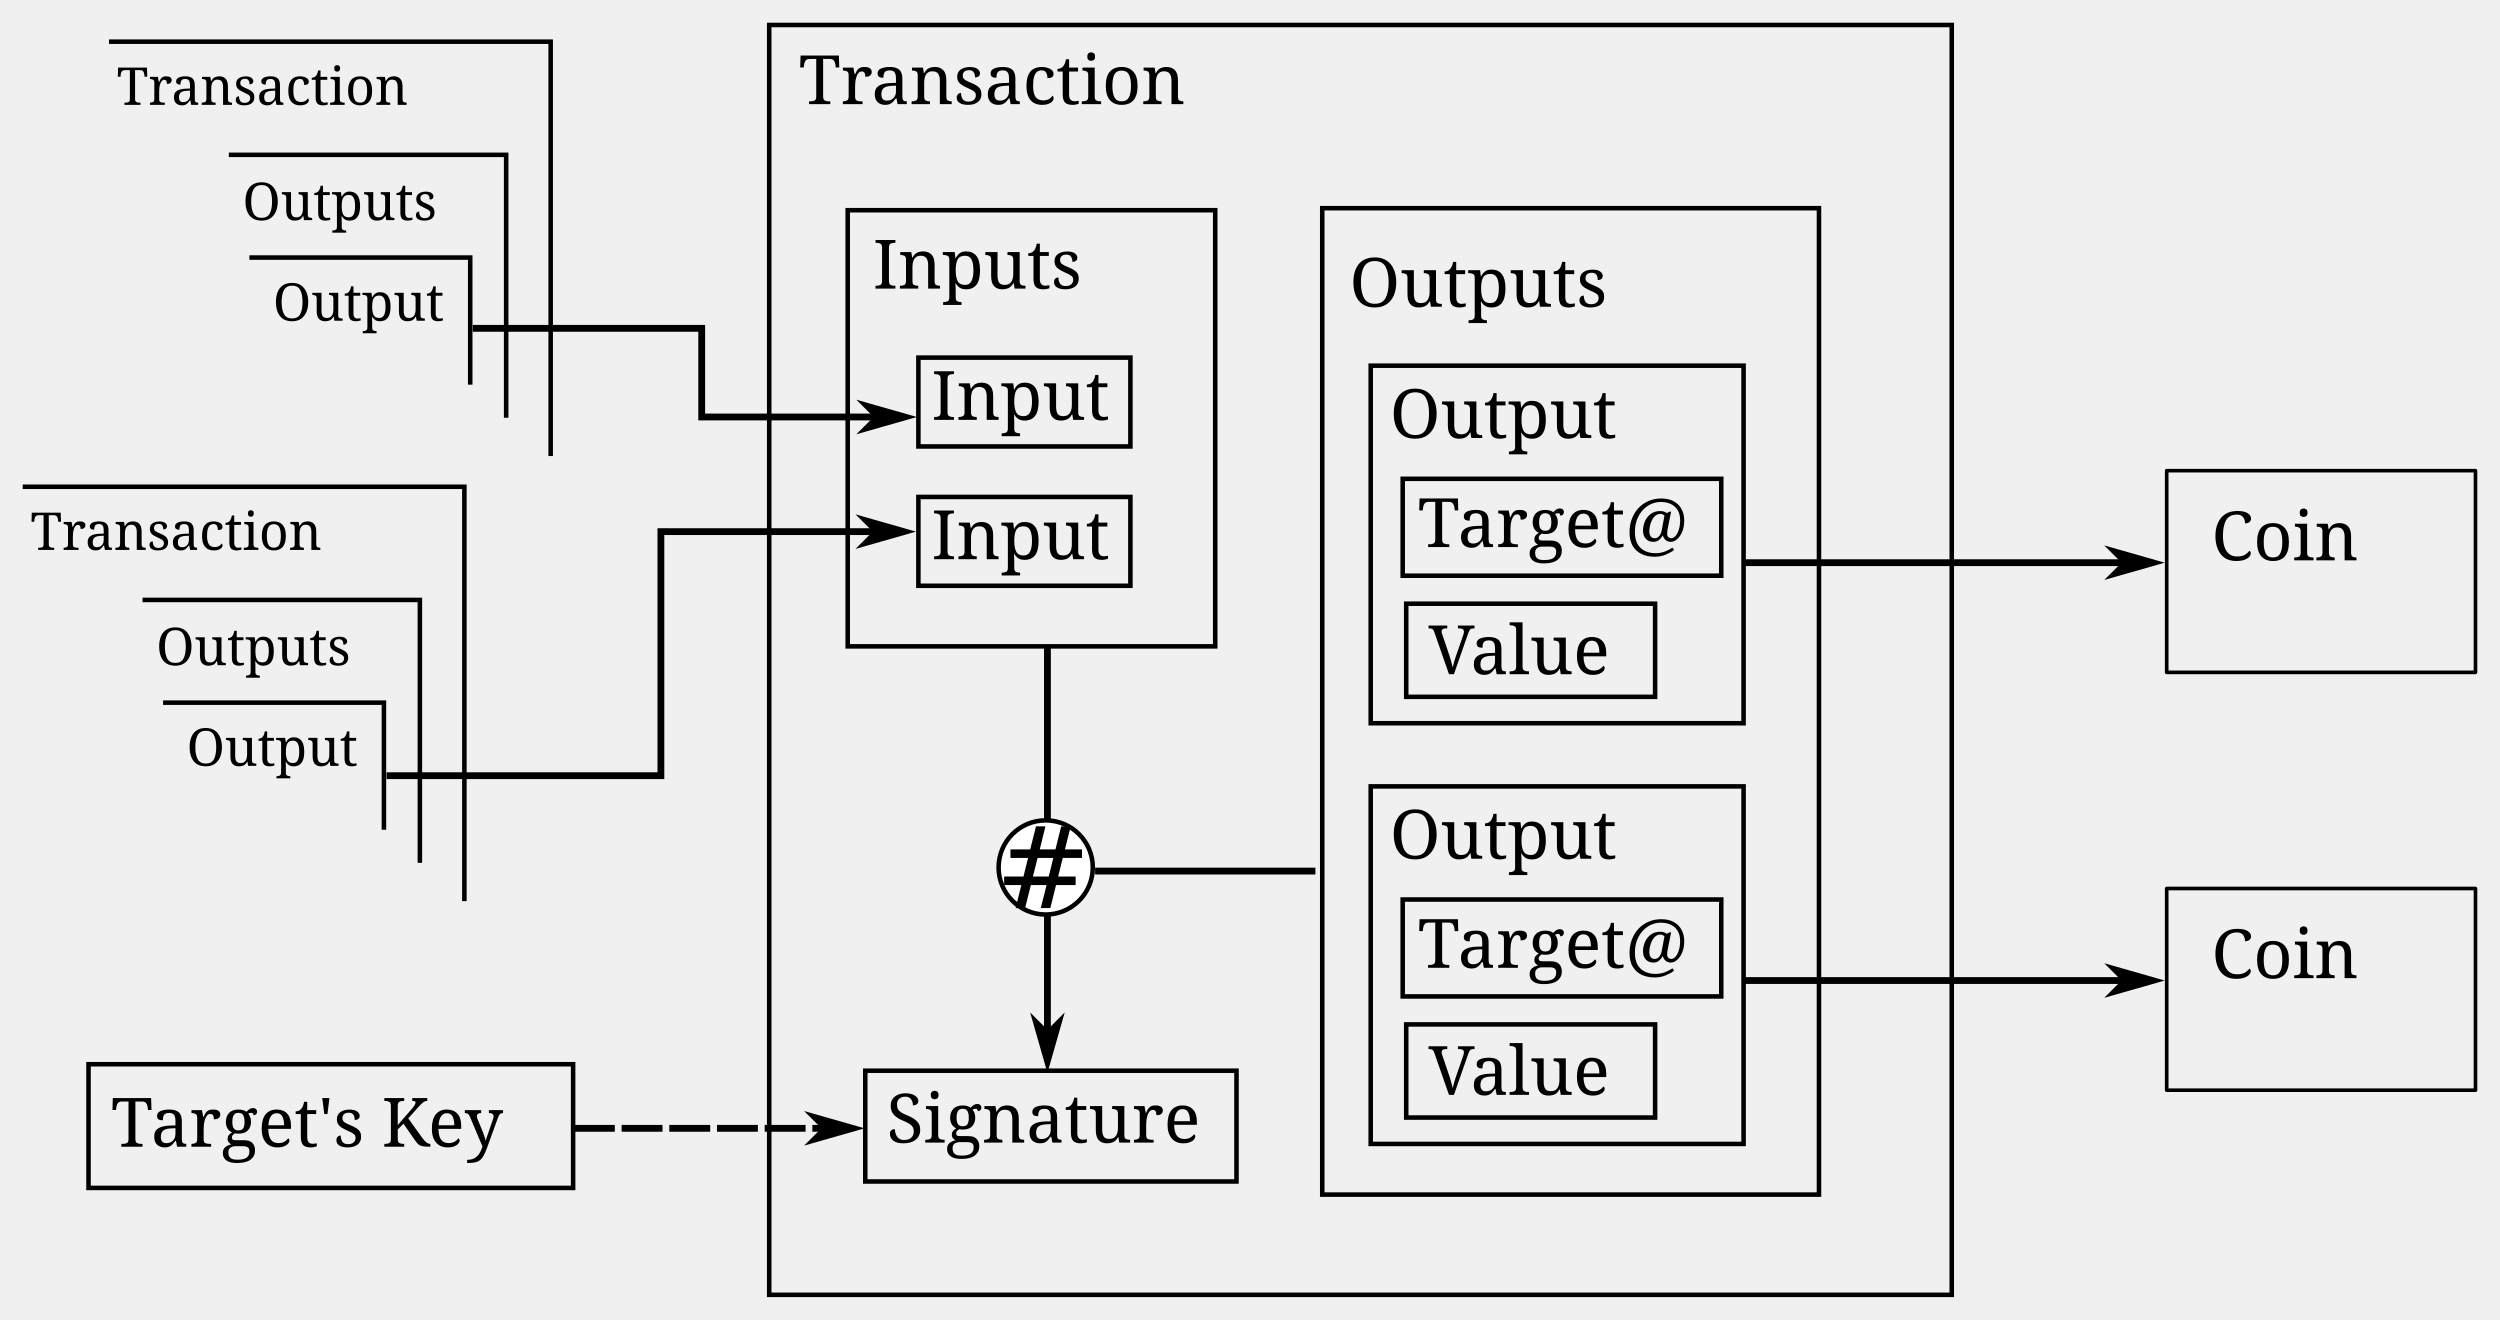
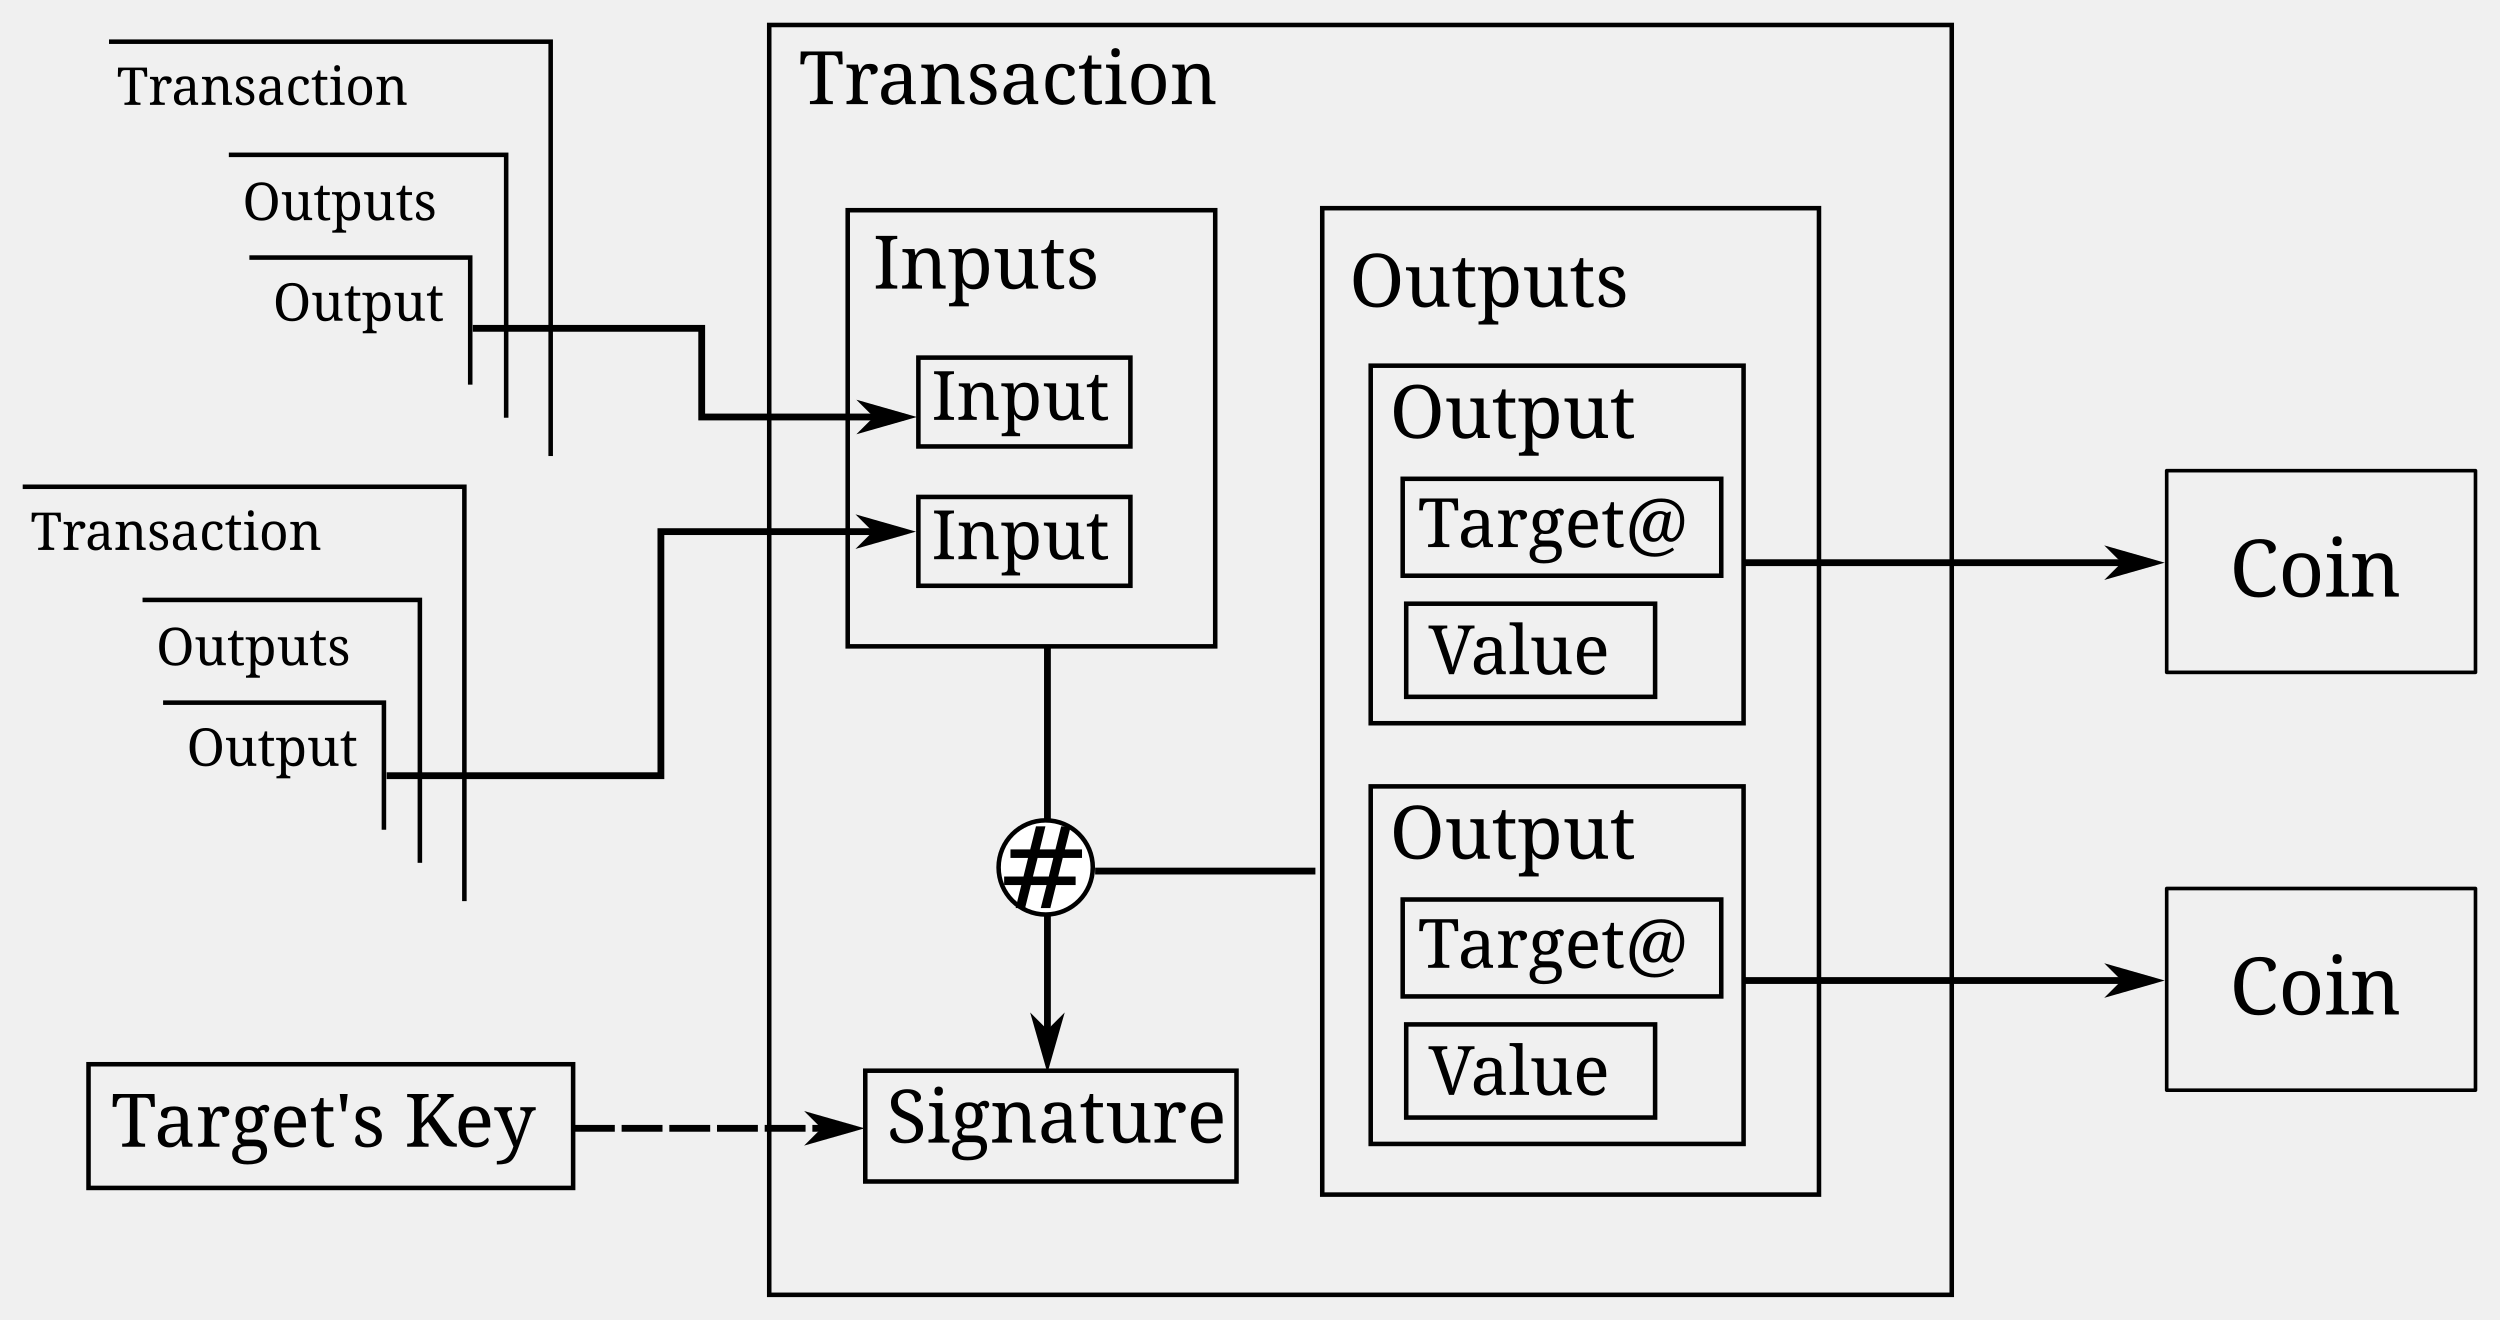
<svg xmlns="http://www.w3.org/2000/svg" width="550.448" height="290.594" id="svg2" version="1.1">
  <defs id="defs4">
    <marker orient="auto" refY="0" refX="0" id="Arrow2Lend" style="overflow:visible">
      <path id="path3944" style="fill-rule:evenodd;stroke-width:0.625;stroke-linejoin:round" d="M 8.719,4.034 -2.207,0.016 8.719,-4.002 c -1.745,2.372 -1.735,5.617 -6e-7,8.035 z" transform="matrix(-1.1,0,0,-1.1,-1.1,0)" />
    </marker>
    <marker orient="auto" refY="0" refX="0" id="Arrow1Sstart" style="overflow:visible">
      <path id="path3935" d="M 0,0 5,-5 -12.5,0 5,5 0,0 Z" style="fill-rule:evenodd;stroke:#000000;stroke-width:1pt" transform="matrix(0.2,0,0,0.2,1.2,0)" />
    </marker>
    <marker orient="auto" refY="0" refX="0" id="Arrow1Send" style="overflow:visible">
      <path id="path3938" d="M 0,0 5,-5 -12.5,0 5,5 0,0 Z" style="fill-rule:evenodd;stroke:#000000;stroke-width:1pt" transform="matrix(-0.2,0,0,-0.2,-1.2,0)" />
    </marker>
    <marker orient="auto" refY="0" refX="0" id="Arrow1Mend" style="overflow:visible">
      <path id="path3932" d="M 0,0 5,-5 -12.5,0 5,5 0,0 Z" style="fill-rule:evenodd;stroke:#000000;stroke-width:1pt" transform="matrix(-0.4,0,0,-0.4,-4,0)" />
    </marker>
    <marker orient="auto" refY="0" refX="0" id="Arrow1Lend" style="overflow:visible">
      <path id="path3926" d="M 0,0 5,-5 -12.5,0 5,5 0,0 Z" style="fill-rule:evenodd;stroke:#000000;stroke-width:1pt" transform="matrix(-0.8,0,0,-0.8,-10,0)" />
    </marker>
    <marker orient="auto" refY="0" refX="0" id="Arrow1Mend-8" style="overflow:visible">
      <path id="path3932-1" d="M 0,0 5,-5 -12.5,0 5,5 0,0 Z" style="fill-rule:evenodd;stroke:#000000;stroke-width:1pt" transform="matrix(-0.4,0,0,-0.4,-4,0)" />
    </marker>
    <marker orient="auto" refY="0" refX="0" id="Arrow1Mend-8-1" style="overflow:visible">
      <path id="path3932-1-4" d="M 0,0 5,-5 -12.5,0 5,5 0,0 Z" style="fill-rule:evenodd;stroke:#000000;stroke-width:1pt" transform="matrix(-0.4,0,0,-0.4,-4,0)" />
    </marker>
    <marker orient="auto" refY="0" refX="0" id="Arrow1Mend-8-0" style="overflow:visible">
      <path id="path3932-1-0" d="M 0,0 5,-5 -12.5,0 5,5 0,0 Z" style="fill-rule:evenodd;stroke:#000000;stroke-width:1pt" transform="matrix(-0.4,0,0,-0.4,-4,0)" />
    </marker>
  </defs>
  <g id="layer1" transform="translate(-63.37692,-102.5697)">
    <rect style="color:#000000;display:inline;overflow:visible;visibility:visible;fill:none;stroke:#000000;stroke-width:1px;stroke-linecap:butt;stroke-linejoin:miter;stroke-miterlimit:4;stroke-dasharray:none;stroke-dashoffset:0;stroke-opacity:1;marker:none;enable-background:accumulate" id="rect2985" width="260.369" height="279.594" x="232.743" y="108.07" />
-     <text xml:space="preserve" style="font-style:normal;font-variant:normal;font-weight:normal;font-stretch:normal;font-size:15px;line-height:125%;font-family:serif;-inkscape-font-specification:serif;letter-spacing:0px;word-spacing:0px;fill:#000000;fill-opacity:1;stroke:none" x="239.27" y="125.505" id="text2987">
-       <tspan id="tspan2989" x="239.27" y="125.505">Transaction</tspan>
+     <text xml:space="preserve" style="font-style:normal;font-variant:normal;font-weight:normal;font-stretch:normal;font-size:15px;line-height:125%;font-family:Georgia, Georgia1, serif;-inkscape-font-specification:'Georgia, Georgia1, serif';letter-spacing:0px;word-spacing:0px;fill:#000000;fill-opacity:1;stroke:none" x="239.27" y="125.505" id="text2987">
+       <tspan id="tspan2989" x="239.27" y="125.505" style="font-size:16.25px">Transaction</tspan>
    </text>
-     <text id="text9624" y="166.112" x="255.591" style="font-style:normal;font-variant:normal;font-weight:normal;font-stretch:normal;font-size:15px;line-height:125%;font-family:serif;-inkscape-font-specification:serif;letter-spacing:0px;word-spacing:0px;fill:#000000;fill-opacity:1;stroke:none" xml:space="preserve">
-       <tspan y="166.112" x="255.591" id="tspan9626">Inputs</tspan>
+     <text id="text9624" y="166.112" x="255.591" style="font-style:normal;font-variant:normal;font-weight:normal;font-stretch:normal;font-size:15px;line-height:125%;font-family:Georgia, Georgia1, serif;-inkscape-font-specification:'Georgia, Georgia1, serif';letter-spacing:0px;word-spacing:0px;fill:#000000;fill-opacity:1;stroke:none" xml:space="preserve">
+       <tspan y="166.112" x="255.591" id="tspan9626" style="font-size:16.25px">Inputs</tspan>
    </text>
    <rect y="148.853" x="250.026" height="96.031" width="80.915" id="rect9652" style="color:#000000;display:inline;overflow:visible;visibility:visible;fill:none;stroke:#000000;stroke-width:1px;stroke-linecap:butt;stroke-linejoin:miter;stroke-miterlimit:4;stroke-dasharray:none;stroke-dashoffset:0;stroke-opacity:1;marker:none;enable-background:accumulate" />
    <g id="g4325">
      <text xml:space="preserve" style="font-style:normal;font-variant:normal;font-weight:normal;font-stretch:normal;font-size:15px;line-height:125%;font-family:serif;-inkscape-font-specification:serif;letter-spacing:0px;word-spacing:0px;fill:#000000;fill-opacity:1;stroke:none" x="268.483" y="195.01" id="text9628">
-         <tspan style="font-style:normal;font-variant:normal;font-weight:normal;font-stretch:normal;font-family:serif;-inkscape-font-specification:serif" id="tspan9630" x="268.483" y="195.01">Input</tspan>
+         <tspan style="font-style:normal;font-variant:normal;font-weight:normal;font-stretch:normal;font-family:Georgia, Georgia1, serif;-inkscape-font-specification:'Georgia, Georgia1, serif'" id="tspan9630" x="268.483" y="195.01">Input</tspan>
      </text>
      <rect style="color:#000000;display:inline;overflow:visible;visibility:visible;fill:none;stroke:#000000;stroke-width:1px;stroke-linecap:butt;stroke-linejoin:miter;stroke-miterlimit:4;stroke-dasharray:none;stroke-dashoffset:0;stroke-opacity:1;marker:none;enable-background:accumulate" id="rect9654" width="46.682" height="19.562" x="265.585" y="181.308" />
    </g>
    <text xml:space="preserve" style="font-style:normal;font-variant:normal;font-weight:normal;font-stretch:normal;font-size:15px;line-height:125%;font-family:serif;-inkscape-font-specification:serif;letter-spacing:0px;word-spacing:0px;fill:#000000;fill-opacity:1;stroke:none" x="268.483" y="225.686" id="text9656">
-       <tspan id="tspan9658" x="268.483" y="225.686" style="font-style:normal;font-variant:normal;font-weight:normal;font-stretch:normal;font-family:serif;-inkscape-font-specification:serif">Input</tspan>
+       <tspan id="tspan9658" x="268.483" y="225.686" style="font-style:normal;font-variant:normal;font-weight:normal;font-stretch:normal;font-family:Georgia, Georgia1, serif;-inkscape-font-specification:'Georgia, Georgia1, serif'">Input</tspan>
    </text>
    <rect style="color:#000000;display:inline;overflow:visible;visibility:visible;fill:none;stroke:#000000;stroke-width:1px;stroke-linecap:butt;stroke-linejoin:miter;stroke-miterlimit:4;stroke-dasharray:none;stroke-dashoffset:0;stroke-opacity:1;marker:none;enable-background:accumulate" id="rect9660" width="46.682" height="19.562" x="265.585" y="211.985" />
-     <text xml:space="preserve" style="font-style:normal;font-variant:normal;font-weight:normal;font-stretch:normal;font-size:15px;line-height:125%;font-family:serif;-inkscape-font-specification:serif;letter-spacing:0px;word-spacing:0px;fill:#000000;fill-opacity:1;stroke:none" x="360.518" y="170.112" id="text9636">
-       <tspan id="tspan9638" x="360.518" y="170.112">Outputs</tspan>
+     <text xml:space="preserve" style="font-style:normal;font-variant:normal;font-weight:normal;font-stretch:normal;font-size:15px;line-height:125%;font-family:Georgia, Georgia1, serif;-inkscape-font-specification:'Georgia, Georgia1, serif';letter-spacing:0px;word-spacing:0px;fill:#000000;fill-opacity:1;stroke:none" x="360.518" y="170.112" id="text9636">
+       <tspan id="tspan9638" x="360.518" y="170.112" style="font-size:16.25px">Outputs</tspan>
    </text>
    <rect y="148.407" x="354.508" height="217.189" width="109.369" id="rect9672" style="color:#000000;display:inline;overflow:visible;visibility:visible;fill:none;stroke:#000000;stroke-width:1px;stroke-linecap:butt;stroke-linejoin:miter;stroke-miterlimit:4;stroke-dasharray:none;stroke-dashoffset:0;stroke-opacity:1;marker:none;enable-background:accumulate" />
-     <text xml:space="preserve" style="font-style:normal;font-variant:normal;font-weight:normal;font-stretch:normal;font-size:15px;line-height:125%;font-family:serif;-inkscape-font-specification:serif;letter-spacing:0px;word-spacing:0px;fill:#000000;fill-opacity:1;stroke:none" x="369.41" y="199.01" id="text9640">
-       <tspan id="tspan9642" x="369.41" y="199.01">Output</tspan>
+     <text xml:space="preserve" style="font-style:normal;font-variant:normal;font-weight:normal;font-stretch:normal;font-size:15px;line-height:125%;font-family:Georgia, Georgia1, serif;-inkscape-font-specification:'Georgia, Georgia1, serif';letter-spacing:0px;word-spacing:0px;fill:#000000;fill-opacity:1;stroke:none" x="369.41" y="199.01" id="text9640">
+       <tspan id="tspan9642" x="369.41" y="199.01" style="font-size:16.25px">Output</tspan>
    </text>
    <rect y="183.085" x="365.178" height="78.724" width="82.098" id="rect9674" style="color:#000000;display:inline;overflow:visible;visibility:visible;fill:none;stroke:#000000;stroke-width:1px;stroke-linecap:butt;stroke-linejoin:miter;stroke-miterlimit:4;stroke-dasharray:none;stroke-dashoffset:0;stroke-opacity:1;marker:none;enable-background:accumulate" />
-     <text xml:space="preserve" style="font-style:normal;font-variant:normal;font-weight:normal;font-stretch:normal;font-size:15px;line-height:125%;font-family:serif;-inkscape-font-specification:serif;letter-spacing:0px;word-spacing:0px;fill:#000000;fill-opacity:1;stroke:none" x="375.564" y="223.028" id="text9644">
+     <text xml:space="preserve" style="font-style:normal;font-variant:normal;font-weight:normal;font-stretch:normal;font-size:15px;line-height:125%;font-family:Georgia, Georgia1, serif;-inkscape-font-specification:'Georgia, Georgia1, serif';letter-spacing:0px;word-spacing:0px;fill:#000000;fill-opacity:1;stroke:none" x="375.564" y="223.028" id="text9644">
      <tspan id="tspan9646" x="375.564" y="223.028">Target@</tspan>
    </text>
    <rect y="207.993" x="372.221" height="21.34" width="70.14" id="rect9676" style="color:#000000;display:inline;overflow:visible;visibility:visible;fill:none;stroke:#000000;stroke-width:1px;stroke-linecap:butt;stroke-linejoin:miter;stroke-miterlimit:4;stroke-dasharray:none;stroke-dashoffset:0;stroke-opacity:1;marker:none;enable-background:accumulate" />
-     <text id="text9648" y="251.006" x="377.91" style="font-style:normal;font-variant:normal;font-weight:normal;font-stretch:normal;font-size:15px;line-height:125%;font-family:serif;-inkscape-font-specification:serif;letter-spacing:0px;word-spacing:0px;fill:#000000;fill-opacity:1;stroke:none" xml:space="preserve">
+     <text id="text9648" y="251.006" x="377.91" style="font-style:normal;font-variant:normal;font-weight:normal;font-stretch:normal;font-size:15px;line-height:125%;font-family:Georgia, Georgia1, serif;-inkscape-font-specification:'Georgia, Georgia1, serif';letter-spacing:0px;word-spacing:0px;fill:#000000;fill-opacity:1;stroke:none" xml:space="preserve">
      <tspan y="251.006" x="377.91" id="tspan9650">Value</tspan>
    </text>
    <rect y="235.493" x="372.995" height="20.506" width="54.801" id="rect9683" style="color:#000000;display:inline;overflow:visible;visibility:visible;fill:none;stroke:#000000;stroke-width:1px;stroke-linecap:butt;stroke-linejoin:miter;stroke-miterlimit:4;stroke-dasharray:none;stroke-dashoffset:0;stroke-opacity:1;marker:none;enable-background:accumulate" />
-     <text id="text9705" y="291.641" x="369.41" style="font-style:normal;font-variant:normal;font-weight:normal;font-stretch:normal;font-size:15px;line-height:125%;font-family:serif;-inkscape-font-specification:serif;letter-spacing:0px;word-spacing:0px;fill:#000000;fill-opacity:1;stroke:none" xml:space="preserve">
-       <tspan y="291.641" x="369.41" id="tspan9707">Output</tspan>
+     <text id="text9705" y="291.641" x="369.41" style="font-style:normal;font-variant:normal;font-weight:normal;font-stretch:normal;font-size:15px;line-height:125%;font-family:Georgia, Georgia1, serif;-inkscape-font-specification:'Georgia, Georgia1, serif';letter-spacing:0px;word-spacing:0px;fill:#000000;fill-opacity:1;stroke:none" xml:space="preserve">
+       <tspan y="291.641" x="369.41" id="tspan9707" style="font-size:16.25px">Output</tspan>
    </text>
    <rect style="color:#000000;display:inline;overflow:visible;visibility:visible;fill:none;stroke:#000000;stroke-width:1px;stroke-linecap:butt;stroke-linejoin:miter;stroke-miterlimit:4;stroke-dasharray:none;stroke-dashoffset:0;stroke-opacity:1;marker:none;enable-background:accumulate" id="rect9709" width="82.098" height="78.724" x="365.178" y="275.716" />
-     <text id="text9713" y="315.659" x="375.564" style="font-style:normal;font-variant:normal;font-weight:normal;font-stretch:normal;font-size:15px;line-height:125%;font-family:serif;-inkscape-font-specification:serif;letter-spacing:0px;word-spacing:0px;fill:#000000;fill-opacity:1;stroke:none" xml:space="preserve">
+     <text id="text9713" y="315.659" x="375.564" style="font-style:normal;font-variant:normal;font-weight:normal;font-stretch:normal;font-size:15px;line-height:125%;font-family:Georgia, Georgia1, serif;-inkscape-font-specification:'Georgia, Georgia1, serif';letter-spacing:0px;word-spacing:0px;fill:#000000;fill-opacity:1;stroke:none" xml:space="preserve">
      <tspan y="315.659" x="375.564" id="tspan9715">Target@</tspan>
    </text>
    <rect style="color:#000000;display:inline;overflow:visible;visibility:visible;fill:none;stroke:#000000;stroke-width:1px;stroke-linecap:butt;stroke-linejoin:miter;stroke-miterlimit:4;stroke-dasharray:none;stroke-dashoffset:0;stroke-opacity:1;marker:none;enable-background:accumulate" id="rect9717" width="70.14" height="21.34" x="372.221" y="300.624" />
-     <text xml:space="preserve" style="font-style:normal;font-variant:normal;font-weight:normal;font-stretch:normal;font-size:15px;line-height:125%;font-family:serif;-inkscape-font-specification:serif;letter-spacing:0px;word-spacing:0px;fill:#000000;fill-opacity:1;stroke:none" x="377.91" y="343.637" id="text9721">
+     <text xml:space="preserve" style="font-style:normal;font-variant:normal;font-weight:normal;font-stretch:normal;font-size:15px;line-height:125%;font-family:Georgia, Georgia1, serif;-inkscape-font-specification:'Georgia, Georgia1, serif';letter-spacing:0px;word-spacing:0px;fill:#000000;fill-opacity:1;stroke:none" x="377.91" y="343.637" id="text9721">
      <tspan id="tspan9723" x="377.91" y="343.637">Value</tspan>
    </text>
    <rect style="color:#000000;display:inline;overflow:visible;visibility:visible;fill:none;stroke:#000000;stroke-width:1px;stroke-linecap:butt;stroke-linejoin:miter;stroke-miterlimit:4;stroke-dasharray:none;stroke-dashoffset:0;stroke-opacity:1;marker:none;enable-background:accumulate" id="rect9725" width="54.801" height="20.506" x="372.995" y="328.124" />
    <path id="path9769" d="m 87.377,111.746 97.246,0 0,91.233" style="fill:none;stroke:#000000;stroke-width:1px;stroke-linecap:butt;stroke-linejoin:miter;stroke-opacity:1" />
    <text id="text9771" y="124.6" x="89.843" style="font-style:normal;font-variant:normal;font-weight:normal;font-stretch:normal;font-size:11.403px;line-height:125%;font-family:serif;-inkscape-font-specification:serif;letter-spacing:0px;word-spacing:0px;fill:#000000;fill-opacity:1;stroke:none" xml:space="preserve" transform="scale(0.9916036,1.008468)">
-       <tspan style="font-style:normal;font-variant:normal;font-weight:normal;font-stretch:normal;font-family:serif;-inkscape-font-specification:serif" y="124.6" x="89.843" id="tspan9773">Transaction</tspan>
+       <tspan style="font-style:normal;font-variant:normal;font-weight:normal;font-stretch:normal;font-family:Georgia, Georgia1, serif;-inkscape-font-specification:'Georgia, Georgia1, serif'" y="124.6" x="89.843" id="tspan9773">Transaction</tspan>
    </text>
-     <text id="text9777" y="149.768" x="117.779" style="font-style:normal;font-variant:normal;font-weight:normal;font-stretch:normal;font-size:11.403px;line-height:125%;font-family:serif;-inkscape-font-specification:serif;letter-spacing:0px;word-spacing:0px;fill:#000000;fill-opacity:1;stroke:none" xml:space="preserve" transform="scale(0.9916036,1.008468)">
+     <text id="text9777" y="149.768" x="117.779" style="font-style:normal;font-variant:normal;font-weight:normal;font-stretch:normal;font-size:11.403px;line-height:125%;font-family:Georgia, Georgia1, serif;-inkscape-font-specification:'Georgia, Georgia1, serif';letter-spacing:0px;word-spacing:0px;fill:#000000;fill-opacity:1;stroke:none" xml:space="preserve" transform="scale(0.9916036,1.008468)">
      <tspan y="149.768" x="117.779" id="tspan9779">Outputs</tspan>
    </text>
-     <text id="text9785" y="171.738" x="124.539" style="font-style:normal;font-variant:normal;font-weight:normal;font-stretch:normal;font-size:11.403px;line-height:125%;font-family:serif;-inkscape-font-specification:serif;letter-spacing:0px;word-spacing:0px;fill:#000000;fill-opacity:1;stroke:none" xml:space="preserve" transform="scale(0.9916036,1.008468)">
+     <text id="text9785" y="171.738" x="124.539" style="font-style:normal;font-variant:normal;font-weight:normal;font-stretch:normal;font-size:11.403px;line-height:125%;font-family:Georgia, Georgia1, serif;-inkscape-font-specification:'Georgia, Georgia1, serif';letter-spacing:0px;word-spacing:0px;fill:#000000;fill-opacity:1;stroke:none" xml:space="preserve" transform="scale(0.9916036,1.008468)">
      <tspan y="171.738" x="124.539" id="tspan9787">Output</tspan>
    </text>
    <path id="path9880" d="m 118.285,159.279 48.623,0 0,27.983" style="fill:none;stroke:#000000;stroke-width:1px;stroke-linecap:butt;stroke-linejoin:miter;stroke-opacity:1" />
    <path id="path9882" d="m 113.762,136.662 61.062,0 0,57.883" style="fill:none;stroke:#000000;stroke-width:1px;stroke-linecap:butt;stroke-linejoin:miter;stroke-opacity:1" />
    <path id="path9915" d="m 148.5,273.362 60.392,0 0,-53.739 53.216,0" style="fill:none;stroke:#000000;stroke-width:1.5;stroke-linecap:butt;stroke-linejoin:miter;stroke-miterlimit:4;stroke-dasharray:none;stroke-opacity:1;marker-end:url(#Arrow1Mend-8-0)" />
-     <text xml:space="preserve" style="font-style:normal;font-variant:normal;font-weight:normal;font-stretch:normal;font-size:15px;line-height:125%;font-family:serif;-inkscape-font-specification:serif;letter-spacing:0px;word-spacing:0px;fill:#000000;fill-opacity:1;stroke:none" x="286.294" y="385.627" id="text5300">
+     <text xml:space="preserve" style="font-style:normal;font-variant:normal;font-weight:normal;font-stretch:normal;font-size:15px;line-height:125%;font-family:Georgia, Georgia1, serif;-inkscape-font-specification:'Georgia, Georgia1, serif';letter-spacing:0px;word-spacing:0px;fill:#000000;fill-opacity:1;stroke:none" x="286.294" y="385.627" id="text5300">
      <tspan id="tspan5302" x="286.294" y="385.627" />
    </text>
    <path id="path9122" d="m 189.745,351.002 61.054,0" style="fill:none;stroke:#000000;stroke-width:1.5;stroke-linecap:butt;stroke-linejoin:miter;stroke-miterlimit:4;stroke-dasharray:9, 1.5;stroke-dashoffset:0;stroke-opacity:1;marker-end:url(#Arrow1Mend-8)" />
-     <text id="text11805" y="354.15" x="258.597" style="font-style:normal;font-variant:normal;font-weight:normal;font-stretch:normal;font-size:15px;line-height:125%;font-family:serif;-inkscape-font-specification:serif;letter-spacing:0px;word-spacing:0px;fill:#000000;fill-opacity:1;stroke:none" xml:space="preserve">
-       <tspan y="354.15" x="258.597" id="tspan11807">Signature</tspan>
+     <text id="text11805" y="354.15" x="258.597" style="font-style:normal;font-variant:normal;font-weight:normal;font-stretch:normal;font-size:15px;line-height:125%;font-family:Georgia, Georgia1, serif;-inkscape-font-specification:'Georgia, Georgia1, serif';letter-spacing:0px;word-spacing:0px;fill:#000000;fill-opacity:1;stroke:none" xml:space="preserve">
+       <tspan y="354.15" x="258.597" id="tspan11807" style="font-size:16.25px">Signature</tspan>
    </text>
    <rect y="338.316" x="253.89" height="24.393" width="81.737" id="rect11809" style="color:#000000;display:inline;overflow:visible;visibility:visible;fill:none;stroke:#000000;stroke-width:1px;stroke-linecap:butt;stroke-linejoin:miter;stroke-miterlimit:4;stroke-dasharray:none;stroke-dashoffset:0;stroke-opacity:1;marker:none;enable-background:accumulate" />
    <path style="fill:none;stroke:#000000;stroke-width:1px;stroke-linecap:butt;stroke-linejoin:miter;stroke-opacity:1" d="m 68.377,209.746 97.246,0 0,91.233" id="path11878" />
-     <text xml:space="preserve" style="font-style:normal;font-variant:normal;font-weight:normal;font-stretch:normal;font-size:11.403px;line-height:125%;font-family:serif;-inkscape-font-specification:serif;letter-spacing:0px;word-spacing:0px;fill:#000000;fill-opacity:1;stroke:none" x="70.682" y="221.777" id="text11880" transform="scale(0.9916036,1.008468)">
+     <text xml:space="preserve" style="font-style:normal;font-variant:normal;font-weight:normal;font-stretch:normal;font-size:11.403px;line-height:125%;font-family:Georgia, Georgia1, serif;-inkscape-font-specification:'Georgia, Georgia1, serif';letter-spacing:0px;word-spacing:0px;fill:#000000;fill-opacity:1;stroke:none" x="70.682" y="221.777" id="text11880" transform="scale(0.9916036,1.008468)">
      <tspan id="tspan11882" x="70.682" y="221.777">Transaction</tspan>
    </text>
-     <text xml:space="preserve" style="font-style:normal;font-variant:normal;font-weight:normal;font-stretch:normal;font-size:11.403px;line-height:125%;font-family:serif;-inkscape-font-specification:serif;letter-spacing:0px;word-spacing:0px;fill:#000000;fill-opacity:1;stroke:none" x="98.619" y="246.946" id="text11884" transform="scale(0.9916036,1.008468)">
+     <text xml:space="preserve" style="font-style:normal;font-variant:normal;font-weight:normal;font-stretch:normal;font-size:11.403px;line-height:125%;font-family:Georgia, Georgia1, serif;-inkscape-font-specification:'Georgia, Georgia1, serif';letter-spacing:0px;word-spacing:0px;fill:#000000;fill-opacity:1;stroke:none" x="98.619" y="246.946" id="text11884" transform="scale(0.9916036,1.008468)">
      <tspan id="tspan11886" x="98.619" y="246.946">Outputs</tspan>
    </text>
-     <text xml:space="preserve" style="font-style:normal;font-variant:normal;font-weight:normal;font-stretch:normal;font-size:11.403px;line-height:125%;font-family:serif;-inkscape-font-specification:serif;letter-spacing:0px;word-spacing:0px;fill:#000000;fill-opacity:1;stroke:none" x="105.378" y="268.915" id="text11888" transform="scale(0.9916036,1.008468)">
+     <text xml:space="preserve" style="font-style:normal;font-variant:normal;font-weight:normal;font-stretch:normal;font-size:11.403px;line-height:125%;font-family:Georgia, Georgia1, serif;-inkscape-font-specification:'Georgia, Georgia1, serif';letter-spacing:0px;word-spacing:0px;fill:#000000;fill-opacity:1;stroke:none" x="105.378" y="268.915" id="text11888" transform="scale(0.9916036,1.008468)">
      <tspan id="tspan11890" x="105.378" y="268.915">Output</tspan>
    </text>
    <path style="fill:none;stroke:#000000;stroke-width:1px;stroke-linecap:butt;stroke-linejoin:miter;stroke-opacity:1" d="m 99.285,257.279 48.623,0 0,27.983" id="path11892" />
    <path style="fill:none;stroke:#000000;stroke-width:1px;stroke-linecap:butt;stroke-linejoin:miter;stroke-opacity:1" d="m 94.762,234.662 61.062,0 0,57.883" id="path11894" />
-     <text xml:space="preserve" style="font-style:normal;font-variant:normal;font-weight:normal;font-stretch:normal;font-size:15px;line-height:125%;font-family:serif;-inkscape-font-specification:serif;letter-spacing:0px;word-spacing:0px;fill:#000000;fill-opacity:1;stroke:none" x="87.84" y="355.049" id="text7798-5">
-       <tspan id="tspan7800-8" x="87.84" y="355.049">Target's Key</tspan>
+     <text xml:space="preserve" style="font-style:normal;font-variant:normal;font-weight:normal;font-stretch:normal;font-size:15px;line-height:125%;font-family:Georgia, Georgia1, serif;-inkscape-font-specification:'Georgia, Georgia1, serif';letter-spacing:0px;word-spacing:0px;fill:#000000;fill-opacity:1;stroke:none" x="87.84" y="355.049" id="text7798-5">
+       <tspan id="tspan7800-8" x="87.84" y="355.049" style="font-size:16.25px">Target's Key</tspan>
    </text>
    <rect style="color:#000000;display:inline;overflow:visible;visibility:visible;fill:none;stroke:#000000;stroke-width:1px;stroke-linecap:butt;stroke-linejoin:miter;stroke-miterlimit:4;stroke-dasharray:none;stroke-dashoffset:0;stroke-opacity:1;marker:none;enable-background:accumulate" id="rect7802-2" width="106.699" height="27.234" x="82.867" y="336.893" />
    <path style="fill:none;stroke:#000000;stroke-width:1.5;stroke-linecap:butt;stroke-linejoin:miter;stroke-miterlimit:4;stroke-dasharray:none;stroke-opacity:1;marker-end:url(#Arrow1Mend-8-0)" d="m 167.467,174.862 50.411,0 0,19.52 44.421,0" id="path11923" />
    <path style="fill:none;stroke:#000000;stroke-width:1.5;stroke-linecap:butt;stroke-linejoin:miter;stroke-miterlimit:4;stroke-dasharray:none;stroke-opacity:1;marker-end:url(#Arrow1Mend-8-0)" d="m 294,244.862 0,91" id="path11944" />
    <g id="g4306">
      <circle style="fill:#ffffff;fill-opacity:1;stroke:#000000;stroke-width:1;stroke-miterlimit:4;stroke-dasharray:none;stroke-opacity:1" id="path11797" cx="293.617" cy="293.563" r="10.37" />
      <g id="text11799" style="font-style:normal;font-variant:normal;font-weight:normal;font-stretch:normal;font-size:25.067px;line-height:125%;font-family:serif;-inkscape-font-specification:serif;letter-spacing:0px;word-spacing:0px;fill:#000000;fill-opacity:1;stroke:none">
-         <path style="" id="path4284" d="m 295.286,291.475 -3.452,0 -1.028,4.088 3.488,0 0.991,-4.088 z m -1.726,-6.964 -1.248,5.079 3.452,0 1.261,-5.079 2.105,0 -1.285,5.079 3.77,0 0,1.885 -4.247,0 -1.004,4.088 3.843,0 0,1.873 -4.308,0 -1.261,5.067 -2.105,0 1.285,-5.067 -3.464,0 -1.273,5.067 -2.081,0 1.248,-5.067 -3.782,0 0,-1.873 4.259,0 1.004,-4.088 -3.868,0 0,-1.885 4.345,0 1.273,-5.079 2.081,0 z" />
+         <path id="path4284" d="m 295.286,291.475 -3.452,0 -1.028,4.088 3.488,0 0.991,-4.088 z m -1.726,-6.964 -1.248,5.079 3.452,0 1.261,-5.079 2.105,0 -1.285,5.079 3.77,0 0,1.885 -4.247,0 -1.004,4.088 3.843,0 0,1.873 -4.308,0 -1.261,5.067 -2.105,0 1.285,-5.067 -3.464,0 -1.273,5.067 -2.081,0 1.248,-5.067 -3.782,0 0,-1.873 4.259,0 1.004,-4.088 -3.868,0 0,-1.885 4.345,0 1.273,-5.079 2.081,0 z" />
      </g>
    </g>
    <path style="fill:none;stroke:#000000;stroke-width:1.5;stroke-linecap:butt;stroke-linejoin:miter;stroke-miterlimit:4;stroke-dasharray:none;stroke-opacity:1" d="m 304.5,294.362 48.5,0" id="path12142" />
    <path style="fill:none;stroke:#000000;stroke-width:1.5;stroke-linecap:butt;stroke-linejoin:miter;stroke-miterlimit:4;stroke-dasharray:none;stroke-opacity:1;marker-end:url(#Arrow1Mend)" d="m 447.459,226.461 89.6,0" id="path12163" />
-     <g id="g4272" transform="translate(-6.579488,-0.548291)">
-       <text id="text4266" y="226.483" x="556.887" style="font-style:normal;font-weight:normal;font-size:15px;line-height:125%;font-family:sans-serif;letter-spacing:0px;word-spacing:0px;fill:#000000;fill-opacity:1;stroke:none;stroke-width:1px;stroke-linecap:butt;stroke-linejoin:miter;stroke-opacity:1" xml:space="preserve">
-         <tspan style="font-style:normal;font-variant:normal;font-weight:normal;font-stretch:normal;font-family:serif;-inkscape-font-specification:serif" y="226.483" x="556.887" id="tspan4268">Coin</tspan>
-       </text>
-       <rect y="206.745" x="547.018" height="44.412" width="67.988" id="rect4270" style="color:#000000;clip-rule:nonzero;display:inline;overflow:visible;visibility:visible;opacity:1;isolation:auto;mix-blend-mode:normal;color-interpolation:sRGB;color-interpolation-filters:linearRGB;solid-color:#000000;solid-opacity:1;fill:none;fill-opacity:1;fill-rule:nonzero;stroke:#000000;stroke-width:0.798;stroke-linecap:round;stroke-linejoin:round;stroke-miterlimit:4;stroke-dasharray:none;stroke-dashoffset:0;stroke-opacity:1;color-rendering:auto;image-rendering:auto;shape-rendering:auto;text-rendering:auto;enable-background:accumulate" />
-     </g>
+     <text xml:space="preserve" style="font-style:normal;font-weight:normal;font-size:15px;line-height:125%;font-family:sans-serif;letter-spacing:0px;word-spacing:0px;fill:#000000;fill-opacity:1;stroke:none;stroke-width:1px;stroke-linecap:butt;stroke-linejoin:miter;stroke-opacity:1" x="554.307" y="233.935" id="text4266">
+       <tspan id="tspan4268" x="554.307" y="233.935" style="font-style:normal;font-variant:normal;font-weight:normal;font-stretch:normal;font-size:17.5px;font-family:Georgia, Georgia1, serif;-inkscape-font-specification:'Georgia, Georgia1, serif'">Coin</tspan>
+     </text>
+     <rect style="color:#000000;clip-rule:nonzero;display:inline;overflow:visible;visibility:visible;opacity:1;isolation:auto;mix-blend-mode:normal;color-interpolation:sRGB;color-interpolation-filters:linearRGB;solid-color:#000000;solid-opacity:1;fill:none;fill-opacity:1;fill-rule:nonzero;stroke:#000000;stroke-width:0.798;stroke-linecap:round;stroke-linejoin:round;stroke-miterlimit:4;stroke-dasharray:none;stroke-dashoffset:0;stroke-opacity:1;color-rendering:auto;image-rendering:auto;shape-rendering:auto;text-rendering:auto;enable-background:accumulate" id="rect4270" width="67.988" height="44.412" x="540.438" y="206.197" />
    <path id="path4289" d="m 447.459,318.461 89.6,0" style="fill:none;stroke:#000000;stroke-width:1.5;stroke-linecap:butt;stroke-linejoin:miter;stroke-miterlimit:4;stroke-dasharray:none;stroke-opacity:1;marker-end:url(#Arrow1Mend)" />
-     <g transform="translate(-6.579488,91.45171)" id="g4291">
-       <text xml:space="preserve" style="font-style:normal;font-weight:normal;font-size:15px;line-height:125%;font-family:sans-serif;letter-spacing:0px;word-spacing:0px;fill:#000000;fill-opacity:1;stroke:none;stroke-width:1px;stroke-linecap:butt;stroke-linejoin:miter;stroke-opacity:1" x="556.887" y="226.483" id="text4293">
-         <tspan id="tspan4295" x="556.887" y="226.483" style="font-style:normal;font-variant:normal;font-weight:normal;font-stretch:normal;font-family:serif;-inkscape-font-specification:serif">Coin</tspan>
-       </text>
-       <rect style="color:#000000;clip-rule:nonzero;display:inline;overflow:visible;visibility:visible;opacity:1;isolation:auto;mix-blend-mode:normal;color-interpolation:sRGB;color-interpolation-filters:linearRGB;solid-color:#000000;solid-opacity:1;fill:none;fill-opacity:1;fill-rule:nonzero;stroke:#000000;stroke-width:0.798;stroke-linecap:round;stroke-linejoin:round;stroke-miterlimit:4;stroke-dasharray:none;stroke-dashoffset:0;stroke-opacity:1;color-rendering:auto;image-rendering:auto;shape-rendering:auto;text-rendering:auto;enable-background:accumulate" id="rect4297" width="67.988" height="44.412" x="547.018" y="206.745" />
-     </g>
+     <text id="text4293" y="325.935" x="554.307" style="font-style:normal;font-weight:normal;font-size:15px;line-height:125%;font-family:sans-serif;letter-spacing:0px;word-spacing:0px;fill:#000000;fill-opacity:1;stroke:none;stroke-width:1px;stroke-linecap:butt;stroke-linejoin:miter;stroke-opacity:1" xml:space="preserve">
+       <tspan style="font-style:normal;font-variant:normal;font-weight:normal;font-stretch:normal;font-size:17.5px;font-family:Georgia, Georgia1, serif;-inkscape-font-specification:'Georgia, Georgia1, serif'" y="325.935" x="554.307" id="tspan4295">Coin</tspan>
+     </text>
+     <rect y="298.197" x="540.438" height="44.412" width="67.988" id="rect4297" style="color:#000000;clip-rule:nonzero;display:inline;overflow:visible;visibility:visible;opacity:1;isolation:auto;mix-blend-mode:normal;color-interpolation:sRGB;color-interpolation-filters:linearRGB;solid-color:#000000;solid-opacity:1;fill:none;fill-opacity:1;fill-rule:nonzero;stroke:#000000;stroke-width:0.798;stroke-linecap:round;stroke-linejoin:round;stroke-miterlimit:4;stroke-dasharray:none;stroke-dashoffset:0;stroke-opacity:1;color-rendering:auto;image-rendering:auto;shape-rendering:auto;text-rendering:auto;enable-background:accumulate" />
  </g>
</svg>
